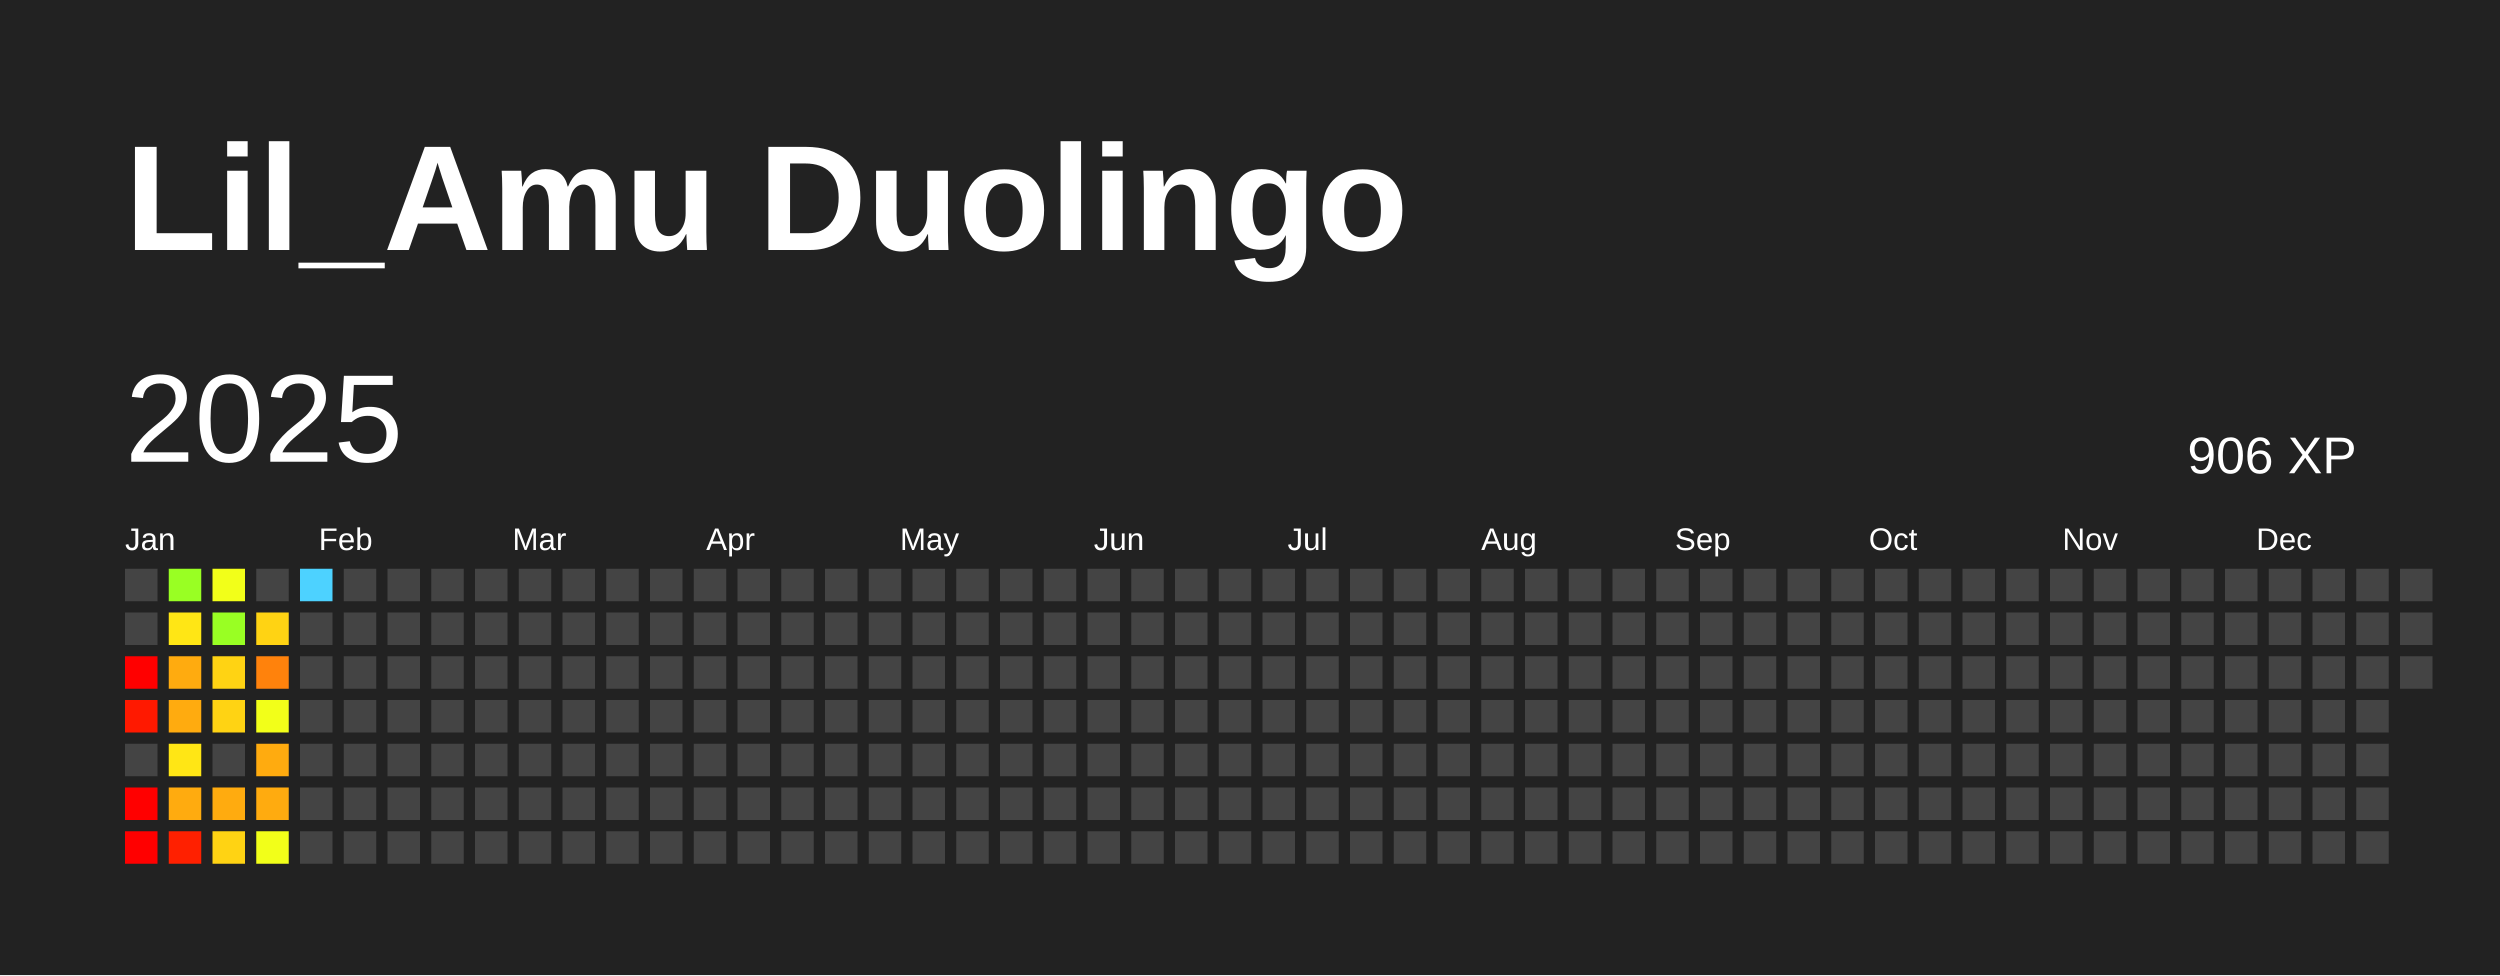
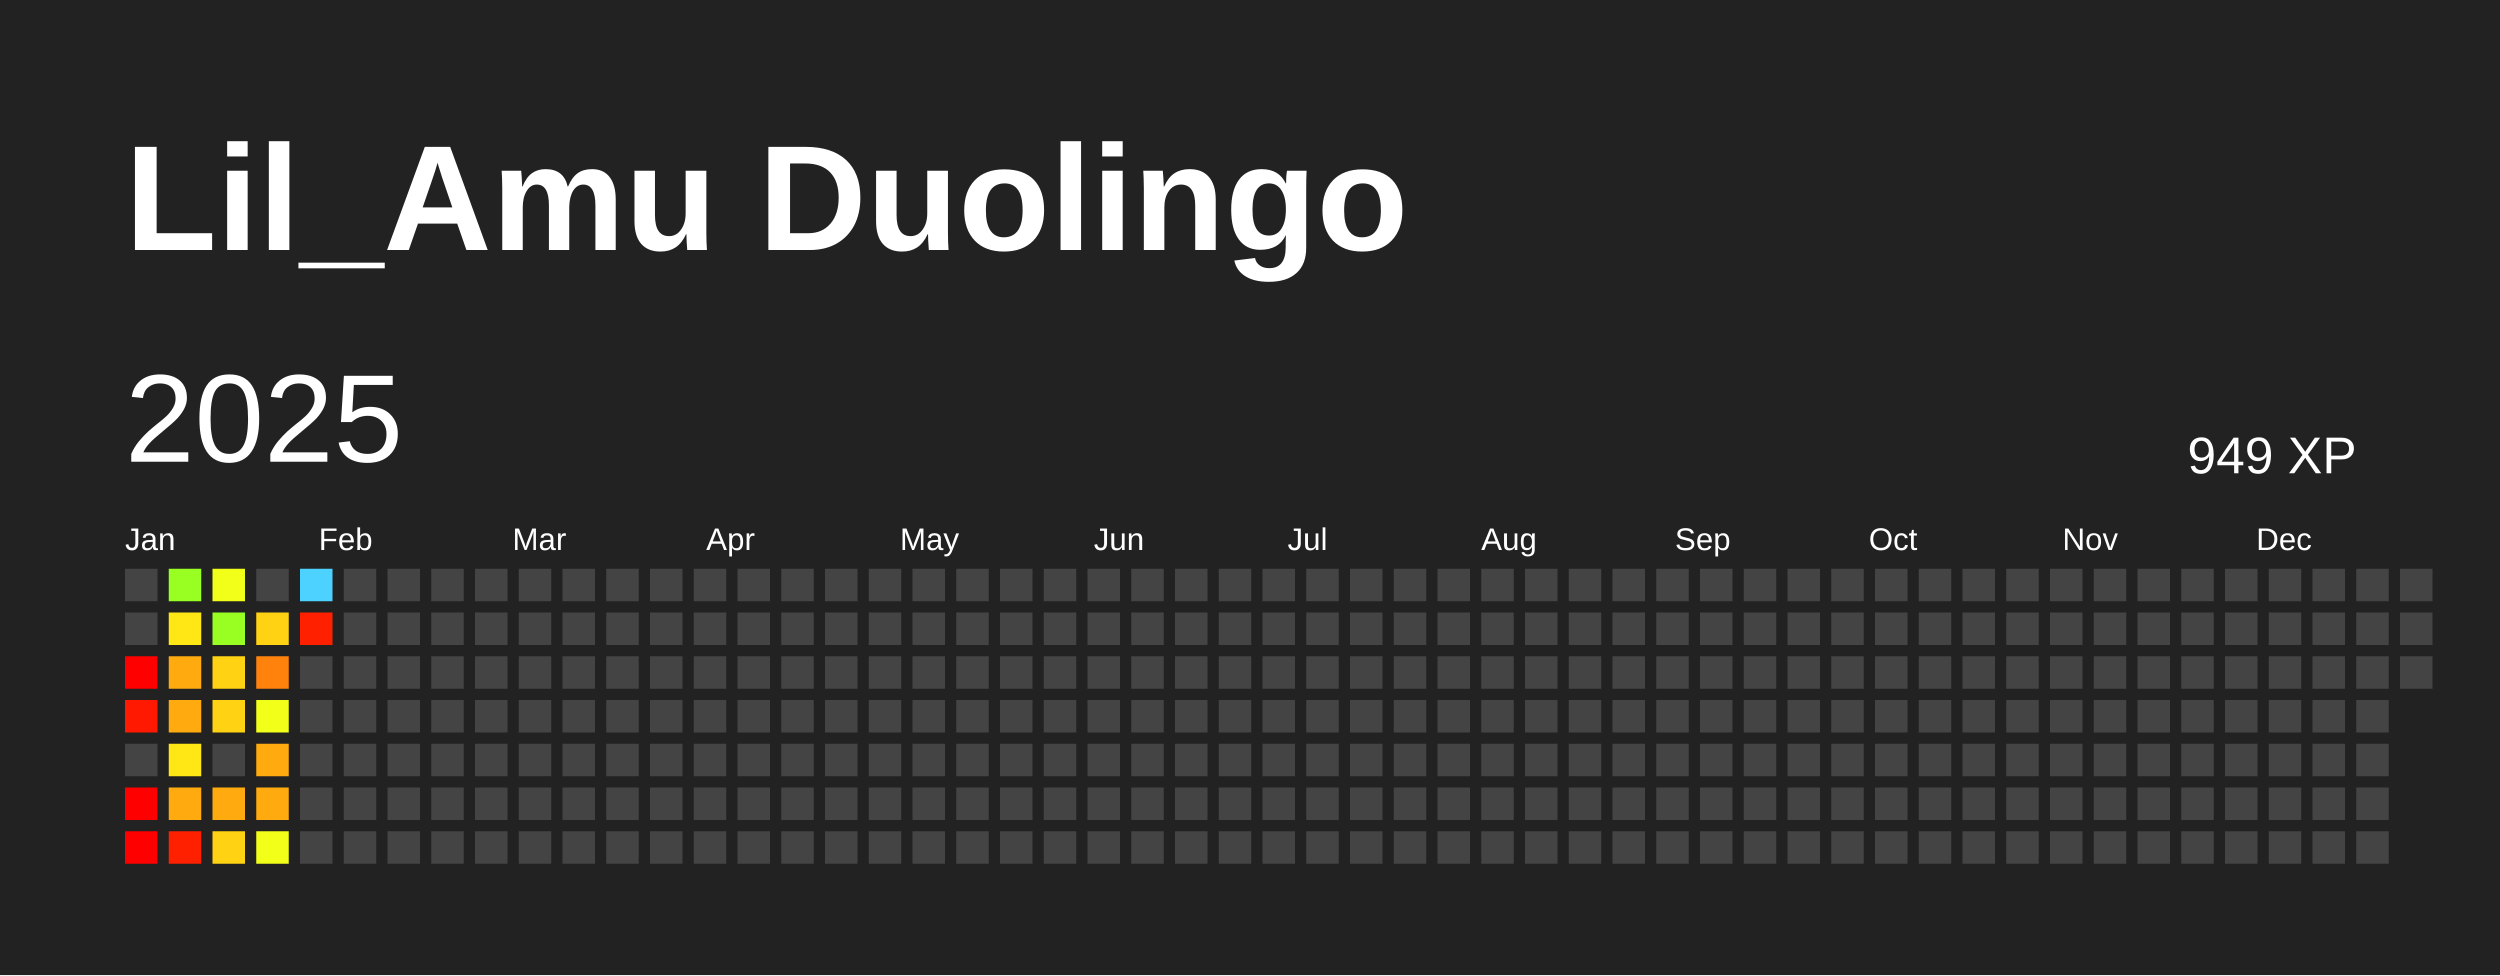
<svg xmlns="http://www.w3.org/2000/svg" baseProfile="full" height="78mm" version="1.1" viewBox="0,0,200,78" width="200mm">
  <defs />
  <rect fill="#222222" height="78" width="200" x="0" y="0" />
  <text fill="#FFFFFF" style="font-size:12px; font-family:Arial; font-weight:bold;" x="10" y="20">Lil_Amu Duolingo</text>
  <text dominant-baseline="hanging" fill="#FFFFFF" style="font-size:10.0px; font-family:Arial;" x="10" y="30">2025</text>
-   <text dominant-baseline="hanging" fill="#FFFFFF" style="font-size:4.125px; font-family:Arial;" x="175" y="35">906 XP</text>
+   <text dominant-baseline="hanging" fill="#FFFFFF" style="font-size:4.125px; font-family:Arial;" x="175" y="35">949 XP</text>
  <text fill="#FFFFFF" style="font-size:2.5px; font-family:Arial" x="10.0" y="44">Jan</text>
  <text fill="#FFFFFF" style="font-size:2.5px; font-family:Arial" x="25.5" y="44">Feb</text>
  <text fill="#FFFFFF" style="font-size:2.5px; font-family:Arial" x="41.0" y="44">Mar</text>
  <text fill="#FFFFFF" style="font-size:2.5px; font-family:Arial" x="56.5" y="44">Apr</text>
  <text fill="#FFFFFF" style="font-size:2.5px; font-family:Arial" x="72.0" y="44">May</text>
  <text fill="#FFFFFF" style="font-size:2.5px; font-family:Arial" x="87.5" y="44">Jun</text>
  <text fill="#FFFFFF" style="font-size:2.5px; font-family:Arial" x="103.0" y="44">Jul</text>
  <text fill="#FFFFFF" style="font-size:2.5px; font-family:Arial" x="118.5" y="44">Aug</text>
  <text fill="#FFFFFF" style="font-size:2.5px; font-family:Arial" x="134.0" y="44">Sep</text>
  <text fill="#FFFFFF" style="font-size:2.5px; font-family:Arial" x="149.5" y="44">Oct</text>
  <text fill="#FFFFFF" style="font-size:2.5px; font-family:Arial" x="165.0" y="44">Nov</text>
  <text fill="#FFFFFF" style="font-size:2.5px; font-family:Arial" x="180.5" y="44">Dec</text>
  <rect fill="#444444" height="2.6" width="2.6" x="10.0" y="45.5" />
  <rect fill="#444444" height="2.6" width="2.6" x="10.0" y="49.0" />
  <rect fill="red" height="2.6" width="2.6" x="10.0" y="52.5" />
  <rect fill="#ff1900" height="2.6" width="2.6" x="10.0" y="56.0" />
  <rect fill="#444444" height="2.6" width="2.6" x="10.0" y="59.5" />
  <rect fill="red" height="2.6" width="2.6" x="10.0" y="63.0" />
  <rect fill="red" height="2.6" width="2.6" x="10.0" y="66.5" />
  <rect fill="#99ff23" height="2.6" width="2.6" x="13.5" y="45.5" />
  <rect fill="#ffe615" height="2.6" width="2.6" x="13.5" y="49.0" />
  <rect fill="#ffab0f" height="2.6" width="2.6" x="13.5" y="52.5" />
  <rect fill="#ffab0f" height="2.6" width="2.6" x="13.5" y="56.0" />
  <rect fill="#ffe615" height="2.6" width="2.6" x="13.5" y="59.5" />
  <rect fill="#ffab0f" height="2.6" width="2.6" x="13.5" y="63.0" />
  <rect fill="#ff2000" height="2.6" width="2.6" x="13.5" y="66.5" />
  <rect fill="#f2ff19" height="2.6" width="2.6" x="17.0" y="45.5" />
  <rect fill="#99ff23" height="2.6" width="2.6" x="17.0" y="49.0" />
  <rect fill="#ffd313" height="2.6" width="2.6" x="17.0" y="52.5" />
  <rect fill="#ffd313" height="2.6" width="2.6" x="17.0" y="56.0" />
  <rect fill="#444444" height="2.6" width="2.6" x="17.0" y="59.5" />
  <rect fill="#ffab0f" height="2.6" width="2.6" x="17.0" y="63.0" />
  <rect fill="#ffd313" height="2.6" width="2.6" x="17.0" y="66.5" />
  <rect fill="#444444" height="2.6" width="2.6" x="20.5" y="45.5" />
  <rect fill="#ffd313" height="2.6" width="2.6" x="20.5" y="49.0" />
  <rect fill="#ff820c" height="2.6" width="2.6" x="20.5" y="52.5" />
  <rect fill="#f2ff19" height="2.6" width="2.6" x="20.5" y="56.0" />
  <rect fill="#ffab0f" height="2.6" width="2.6" x="20.5" y="59.5" />
  <rect fill="#ffab0f" height="2.6" width="2.6" x="20.5" y="63.0" />
  <rect fill="#f2ff19" height="2.6" width="2.6" x="20.5" y="66.5" />
  <rect fill="#4dd2ff" height="2.6" width="2.6" x="24.0" y="45.5" />
-   <rect fill="#444444" height="2.6" width="2.6" x="24.0" y="49.0" />
+   <rect fill="#ff2000" height="2.6" width="2.6" x="24.0" y="49.0" />
  <rect fill="#444444" height="2.6" width="2.6" x="24.0" y="52.5" />
  <rect fill="#444444" height="2.6" width="2.6" x="24.0" y="56.0" />
  <rect fill="#444444" height="2.6" width="2.6" x="24.0" y="59.5" />
  <rect fill="#444444" height="2.6" width="2.6" x="24.0" y="63.0" />
  <rect fill="#444444" height="2.6" width="2.6" x="24.0" y="66.5" />
  <rect fill="#444444" height="2.6" width="2.6" x="27.5" y="45.5" />
  <rect fill="#444444" height="2.6" width="2.6" x="27.5" y="49.0" />
  <rect fill="#444444" height="2.6" width="2.6" x="27.5" y="52.5" />
  <rect fill="#444444" height="2.6" width="2.6" x="27.5" y="56.0" />
  <rect fill="#444444" height="2.6" width="2.6" x="27.5" y="59.5" />
  <rect fill="#444444" height="2.6" width="2.6" x="27.5" y="63.0" />
  <rect fill="#444444" height="2.6" width="2.6" x="27.5" y="66.5" />
  <rect fill="#444444" height="2.6" width="2.6" x="31.0" y="45.5" />
  <rect fill="#444444" height="2.6" width="2.6" x="31.0" y="49.0" />
  <rect fill="#444444" height="2.6" width="2.6" x="31.0" y="52.5" />
  <rect fill="#444444" height="2.6" width="2.6" x="31.0" y="56.0" />
  <rect fill="#444444" height="2.6" width="2.6" x="31.0" y="59.5" />
  <rect fill="#444444" height="2.6" width="2.6" x="31.0" y="63.0" />
  <rect fill="#444444" height="2.6" width="2.6" x="31.0" y="66.5" />
  <rect fill="#444444" height="2.6" width="2.6" x="34.5" y="45.5" />
  <rect fill="#444444" height="2.6" width="2.6" x="34.5" y="49.0" />
  <rect fill="#444444" height="2.6" width="2.6" x="34.5" y="52.5" />
  <rect fill="#444444" height="2.6" width="2.6" x="34.5" y="56.0" />
  <rect fill="#444444" height="2.6" width="2.6" x="34.5" y="59.5" />
  <rect fill="#444444" height="2.6" width="2.6" x="34.5" y="63.0" />
  <rect fill="#444444" height="2.6" width="2.6" x="34.5" y="66.5" />
  <rect fill="#444444" height="2.6" width="2.6" x="38.0" y="45.5" />
  <rect fill="#444444" height="2.6" width="2.6" x="38.0" y="49.0" />
  <rect fill="#444444" height="2.6" width="2.6" x="38.0" y="52.5" />
  <rect fill="#444444" height="2.6" width="2.6" x="38.0" y="56.0" />
  <rect fill="#444444" height="2.6" width="2.6" x="38.0" y="59.5" />
  <rect fill="#444444" height="2.6" width="2.6" x="38.0" y="63.0" />
  <rect fill="#444444" height="2.6" width="2.6" x="38.0" y="66.5" />
  <rect fill="#444444" height="2.6" width="2.6" x="41.5" y="45.5" />
  <rect fill="#444444" height="2.6" width="2.6" x="41.5" y="49.0" />
  <rect fill="#444444" height="2.6" width="2.6" x="41.5" y="52.5" />
  <rect fill="#444444" height="2.6" width="2.6" x="41.5" y="56.0" />
  <rect fill="#444444" height="2.6" width="2.6" x="41.5" y="59.5" />
  <rect fill="#444444" height="2.6" width="2.6" x="41.5" y="63.0" />
  <rect fill="#444444" height="2.6" width="2.6" x="41.5" y="66.5" />
  <rect fill="#444444" height="2.6" width="2.6" x="45.0" y="45.5" />
  <rect fill="#444444" height="2.6" width="2.6" x="45.0" y="49.0" />
  <rect fill="#444444" height="2.6" width="2.6" x="45.0" y="52.5" />
  <rect fill="#444444" height="2.6" width="2.6" x="45.0" y="56.0" />
  <rect fill="#444444" height="2.6" width="2.6" x="45.0" y="59.5" />
  <rect fill="#444444" height="2.6" width="2.6" x="45.0" y="63.0" />
  <rect fill="#444444" height="2.6" width="2.6" x="45.0" y="66.5" />
  <rect fill="#444444" height="2.6" width="2.6" x="48.5" y="45.5" />
  <rect fill="#444444" height="2.6" width="2.6" x="48.5" y="49.0" />
  <rect fill="#444444" height="2.6" width="2.6" x="48.5" y="52.5" />
  <rect fill="#444444" height="2.6" width="2.6" x="48.5" y="56.0" />
  <rect fill="#444444" height="2.6" width="2.6" x="48.5" y="59.5" />
  <rect fill="#444444" height="2.6" width="2.6" x="48.5" y="63.0" />
  <rect fill="#444444" height="2.6" width="2.6" x="48.5" y="66.5" />
  <rect fill="#444444" height="2.6" width="2.6" x="52.0" y="45.5" />
  <rect fill="#444444" height="2.6" width="2.6" x="52.0" y="49.0" />
  <rect fill="#444444" height="2.6" width="2.6" x="52.0" y="52.5" />
  <rect fill="#444444" height="2.6" width="2.6" x="52.0" y="56.0" />
  <rect fill="#444444" height="2.6" width="2.6" x="52.0" y="59.5" />
  <rect fill="#444444" height="2.6" width="2.6" x="52.0" y="63.0" />
  <rect fill="#444444" height="2.6" width="2.6" x="52.0" y="66.5" />
  <rect fill="#444444" height="2.6" width="2.6" x="55.5" y="45.5" />
  <rect fill="#444444" height="2.6" width="2.6" x="55.5" y="49.0" />
  <rect fill="#444444" height="2.6" width="2.6" x="55.5" y="52.5" />
  <rect fill="#444444" height="2.6" width="2.6" x="55.5" y="56.0" />
  <rect fill="#444444" height="2.6" width="2.6" x="55.5" y="59.5" />
  <rect fill="#444444" height="2.6" width="2.6" x="55.5" y="63.0" />
  <rect fill="#444444" height="2.6" width="2.6" x="55.5" y="66.5" />
  <rect fill="#444444" height="2.6" width="2.6" x="59.0" y="45.5" />
  <rect fill="#444444" height="2.6" width="2.6" x="59.0" y="49.0" />
  <rect fill="#444444" height="2.6" width="2.6" x="59.0" y="52.5" />
  <rect fill="#444444" height="2.6" width="2.6" x="59.0" y="56.0" />
  <rect fill="#444444" height="2.6" width="2.6" x="59.0" y="59.5" />
  <rect fill="#444444" height="2.6" width="2.6" x="59.0" y="63.0" />
  <rect fill="#444444" height="2.6" width="2.6" x="59.0" y="66.5" />
  <rect fill="#444444" height="2.6" width="2.6" x="62.5" y="45.5" />
  <rect fill="#444444" height="2.6" width="2.6" x="62.5" y="49.0" />
  <rect fill="#444444" height="2.6" width="2.6" x="62.5" y="52.5" />
  <rect fill="#444444" height="2.6" width="2.6" x="62.5" y="56.0" />
  <rect fill="#444444" height="2.6" width="2.6" x="62.5" y="59.5" />
  <rect fill="#444444" height="2.6" width="2.6" x="62.5" y="63.0" />
  <rect fill="#444444" height="2.6" width="2.6" x="62.5" y="66.5" />
  <rect fill="#444444" height="2.6" width="2.6" x="66.0" y="45.5" />
  <rect fill="#444444" height="2.6" width="2.6" x="66.0" y="49.0" />
  <rect fill="#444444" height="2.6" width="2.6" x="66.0" y="52.5" />
  <rect fill="#444444" height="2.6" width="2.6" x="66.0" y="56.0" />
  <rect fill="#444444" height="2.6" width="2.6" x="66.0" y="59.5" />
  <rect fill="#444444" height="2.6" width="2.6" x="66.0" y="63.0" />
  <rect fill="#444444" height="2.6" width="2.6" x="66.0" y="66.5" />
  <rect fill="#444444" height="2.6" width="2.6" x="69.5" y="45.5" />
  <rect fill="#444444" height="2.6" width="2.6" x="69.5" y="49.0" />
  <rect fill="#444444" height="2.6" width="2.6" x="69.5" y="52.5" />
  <rect fill="#444444" height="2.6" width="2.6" x="69.5" y="56.0" />
  <rect fill="#444444" height="2.6" width="2.6" x="69.5" y="59.5" />
  <rect fill="#444444" height="2.6" width="2.6" x="69.5" y="63.0" />
  <rect fill="#444444" height="2.6" width="2.6" x="69.5" y="66.5" />
  <rect fill="#444444" height="2.6" width="2.6" x="73.0" y="45.5" />
  <rect fill="#444444" height="2.6" width="2.6" x="73.0" y="49.0" />
  <rect fill="#444444" height="2.6" width="2.6" x="73.0" y="52.5" />
  <rect fill="#444444" height="2.6" width="2.6" x="73.0" y="56.0" />
  <rect fill="#444444" height="2.6" width="2.6" x="73.0" y="59.5" />
  <rect fill="#444444" height="2.6" width="2.6" x="73.0" y="63.0" />
  <rect fill="#444444" height="2.6" width="2.6" x="73.0" y="66.5" />
  <rect fill="#444444" height="2.6" width="2.6" x="76.5" y="45.5" />
  <rect fill="#444444" height="2.6" width="2.6" x="76.5" y="49.0" />
  <rect fill="#444444" height="2.6" width="2.6" x="76.5" y="52.5" />
  <rect fill="#444444" height="2.6" width="2.6" x="76.5" y="56.0" />
  <rect fill="#444444" height="2.6" width="2.6" x="76.5" y="59.5" />
  <rect fill="#444444" height="2.6" width="2.6" x="76.5" y="63.0" />
  <rect fill="#444444" height="2.6" width="2.6" x="76.5" y="66.5" />
  <rect fill="#444444" height="2.6" width="2.6" x="80.0" y="45.5" />
  <rect fill="#444444" height="2.6" width="2.6" x="80.0" y="49.0" />
  <rect fill="#444444" height="2.6" width="2.6" x="80.0" y="52.5" />
  <rect fill="#444444" height="2.6" width="2.6" x="80.0" y="56.0" />
  <rect fill="#444444" height="2.6" width="2.6" x="80.0" y="59.5" />
  <rect fill="#444444" height="2.6" width="2.6" x="80.0" y="63.0" />
  <rect fill="#444444" height="2.6" width="2.6" x="80.0" y="66.5" />
  <rect fill="#444444" height="2.6" width="2.6" x="83.5" y="45.5" />
  <rect fill="#444444" height="2.6" width="2.6" x="83.5" y="49.0" />
  <rect fill="#444444" height="2.6" width="2.6" x="83.5" y="52.5" />
  <rect fill="#444444" height="2.6" width="2.6" x="83.5" y="56.0" />
  <rect fill="#444444" height="2.6" width="2.6" x="83.5" y="59.5" />
  <rect fill="#444444" height="2.6" width="2.6" x="83.5" y="63.0" />
  <rect fill="#444444" height="2.6" width="2.6" x="83.5" y="66.5" />
  <rect fill="#444444" height="2.6" width="2.6" x="87.0" y="45.5" />
  <rect fill="#444444" height="2.6" width="2.6" x="87.0" y="49.0" />
  <rect fill="#444444" height="2.6" width="2.6" x="87.0" y="52.5" />
  <rect fill="#444444" height="2.6" width="2.6" x="87.0" y="56.0" />
  <rect fill="#444444" height="2.6" width="2.6" x="87.0" y="59.5" />
  <rect fill="#444444" height="2.6" width="2.6" x="87.0" y="63.0" />
  <rect fill="#444444" height="2.6" width="2.6" x="87.0" y="66.5" />
  <rect fill="#444444" height="2.6" width="2.6" x="90.5" y="45.5" />
  <rect fill="#444444" height="2.6" width="2.6" x="90.5" y="49.0" />
  <rect fill="#444444" height="2.6" width="2.6" x="90.5" y="52.5" />
  <rect fill="#444444" height="2.6" width="2.6" x="90.5" y="56.0" />
  <rect fill="#444444" height="2.6" width="2.6" x="90.5" y="59.5" />
  <rect fill="#444444" height="2.6" width="2.6" x="90.5" y="63.0" />
  <rect fill="#444444" height="2.6" width="2.6" x="90.5" y="66.5" />
  <rect fill="#444444" height="2.6" width="2.6" x="94.0" y="45.5" />
  <rect fill="#444444" height="2.6" width="2.6" x="94.0" y="49.0" />
  <rect fill="#444444" height="2.6" width="2.6" x="94.0" y="52.5" />
  <rect fill="#444444" height="2.6" width="2.6" x="94.0" y="56.0" />
  <rect fill="#444444" height="2.6" width="2.6" x="94.0" y="59.5" />
  <rect fill="#444444" height="2.6" width="2.6" x="94.0" y="63.0" />
  <rect fill="#444444" height="2.6" width="2.6" x="94.0" y="66.5" />
  <rect fill="#444444" height="2.6" width="2.6" x="97.5" y="45.5" />
  <rect fill="#444444" height="2.6" width="2.6" x="97.5" y="49.0" />
  <rect fill="#444444" height="2.6" width="2.6" x="97.5" y="52.5" />
  <rect fill="#444444" height="2.6" width="2.6" x="97.5" y="56.0" />
  <rect fill="#444444" height="2.6" width="2.6" x="97.5" y="59.5" />
  <rect fill="#444444" height="2.6" width="2.6" x="97.5" y="63.0" />
  <rect fill="#444444" height="2.6" width="2.6" x="97.5" y="66.5" />
  <rect fill="#444444" height="2.6" width="2.6" x="101.0" y="45.5" />
  <rect fill="#444444" height="2.6" width="2.6" x="101.0" y="49.0" />
  <rect fill="#444444" height="2.6" width="2.6" x="101.0" y="52.5" />
  <rect fill="#444444" height="2.6" width="2.6" x="101.0" y="56.0" />
  <rect fill="#444444" height="2.6" width="2.6" x="101.0" y="59.5" />
  <rect fill="#444444" height="2.6" width="2.6" x="101.0" y="63.0" />
  <rect fill="#444444" height="2.6" width="2.6" x="101.0" y="66.5" />
  <rect fill="#444444" height="2.6" width="2.6" x="104.5" y="45.5" />
  <rect fill="#444444" height="2.6" width="2.6" x="104.5" y="49.0" />
  <rect fill="#444444" height="2.6" width="2.6" x="104.5" y="52.5" />
  <rect fill="#444444" height="2.6" width="2.6" x="104.5" y="56.0" />
  <rect fill="#444444" height="2.6" width="2.6" x="104.5" y="59.5" />
  <rect fill="#444444" height="2.6" width="2.6" x="104.5" y="63.0" />
  <rect fill="#444444" height="2.6" width="2.6" x="104.5" y="66.5" />
  <rect fill="#444444" height="2.6" width="2.6" x="108.0" y="45.5" />
  <rect fill="#444444" height="2.6" width="2.6" x="108.0" y="49.0" />
  <rect fill="#444444" height="2.6" width="2.6" x="108.0" y="52.5" />
  <rect fill="#444444" height="2.6" width="2.6" x="108.0" y="56.0" />
  <rect fill="#444444" height="2.6" width="2.6" x="108.0" y="59.5" />
  <rect fill="#444444" height="2.6" width="2.6" x="108.0" y="63.0" />
  <rect fill="#444444" height="2.6" width="2.6" x="108.0" y="66.5" />
  <rect fill="#444444" height="2.6" width="2.6" x="111.5" y="45.5" />
  <rect fill="#444444" height="2.6" width="2.6" x="111.5" y="49.0" />
  <rect fill="#444444" height="2.6" width="2.6" x="111.5" y="52.5" />
  <rect fill="#444444" height="2.6" width="2.6" x="111.5" y="56.0" />
  <rect fill="#444444" height="2.6" width="2.6" x="111.5" y="59.5" />
  <rect fill="#444444" height="2.6" width="2.6" x="111.5" y="63.0" />
  <rect fill="#444444" height="2.6" width="2.6" x="111.5" y="66.5" />
  <rect fill="#444444" height="2.6" width="2.6" x="115.0" y="45.5" />
  <rect fill="#444444" height="2.6" width="2.6" x="115.0" y="49.0" />
  <rect fill="#444444" height="2.6" width="2.6" x="115.0" y="52.5" />
  <rect fill="#444444" height="2.6" width="2.6" x="115.0" y="56.0" />
  <rect fill="#444444" height="2.6" width="2.6" x="115.0" y="59.5" />
  <rect fill="#444444" height="2.6" width="2.6" x="115.0" y="63.0" />
  <rect fill="#444444" height="2.6" width="2.6" x="115.0" y="66.5" />
  <rect fill="#444444" height="2.6" width="2.6" x="118.5" y="45.5" />
  <rect fill="#444444" height="2.6" width="2.6" x="118.5" y="49.0" />
  <rect fill="#444444" height="2.6" width="2.6" x="118.5" y="52.5" />
  <rect fill="#444444" height="2.6" width="2.6" x="118.5" y="56.0" />
  <rect fill="#444444" height="2.6" width="2.6" x="118.5" y="59.5" />
  <rect fill="#444444" height="2.6" width="2.6" x="118.5" y="63.0" />
  <rect fill="#444444" height="2.6" width="2.6" x="118.5" y="66.5" />
  <rect fill="#444444" height="2.6" width="2.6" x="122.0" y="45.5" />
  <rect fill="#444444" height="2.6" width="2.6" x="122.0" y="49.0" />
  <rect fill="#444444" height="2.6" width="2.6" x="122.0" y="52.5" />
  <rect fill="#444444" height="2.6" width="2.6" x="122.0" y="56.0" />
  <rect fill="#444444" height="2.6" width="2.6" x="122.0" y="59.5" />
  <rect fill="#444444" height="2.6" width="2.6" x="122.0" y="63.0" />
  <rect fill="#444444" height="2.6" width="2.6" x="122.0" y="66.5" />
  <rect fill="#444444" height="2.6" width="2.6" x="125.5" y="45.5" />
  <rect fill="#444444" height="2.6" width="2.6" x="125.5" y="49.0" />
  <rect fill="#444444" height="2.6" width="2.6" x="125.5" y="52.5" />
  <rect fill="#444444" height="2.6" width="2.6" x="125.5" y="56.0" />
  <rect fill="#444444" height="2.6" width="2.6" x="125.5" y="59.5" />
  <rect fill="#444444" height="2.6" width="2.6" x="125.5" y="63.0" />
  <rect fill="#444444" height="2.6" width="2.6" x="125.5" y="66.5" />
  <rect fill="#444444" height="2.6" width="2.6" x="129.0" y="45.5" />
  <rect fill="#444444" height="2.6" width="2.6" x="129.0" y="49.0" />
  <rect fill="#444444" height="2.6" width="2.6" x="129.0" y="52.5" />
  <rect fill="#444444" height="2.6" width="2.6" x="129.0" y="56.0" />
  <rect fill="#444444" height="2.6" width="2.6" x="129.0" y="59.5" />
  <rect fill="#444444" height="2.6" width="2.6" x="129.0" y="63.0" />
  <rect fill="#444444" height="2.6" width="2.6" x="129.0" y="66.5" />
  <rect fill="#444444" height="2.6" width="2.6" x="132.5" y="45.5" />
  <rect fill="#444444" height="2.6" width="2.6" x="132.5" y="49.0" />
  <rect fill="#444444" height="2.6" width="2.6" x="132.5" y="52.5" />
  <rect fill="#444444" height="2.6" width="2.6" x="132.5" y="56.0" />
  <rect fill="#444444" height="2.6" width="2.6" x="132.5" y="59.5" />
  <rect fill="#444444" height="2.6" width="2.6" x="132.5" y="63.0" />
  <rect fill="#444444" height="2.6" width="2.6" x="132.5" y="66.5" />
  <rect fill="#444444" height="2.6" width="2.6" x="136.0" y="45.5" />
  <rect fill="#444444" height="2.6" width="2.6" x="136.0" y="49.0" />
  <rect fill="#444444" height="2.6" width="2.6" x="136.0" y="52.5" />
  <rect fill="#444444" height="2.6" width="2.6" x="136.0" y="56.0" />
  <rect fill="#444444" height="2.6" width="2.6" x="136.0" y="59.5" />
  <rect fill="#444444" height="2.6" width="2.6" x="136.0" y="63.0" />
  <rect fill="#444444" height="2.6" width="2.6" x="136.0" y="66.5" />
  <rect fill="#444444" height="2.6" width="2.6" x="139.5" y="45.5" />
  <rect fill="#444444" height="2.6" width="2.6" x="139.5" y="49.0" />
  <rect fill="#444444" height="2.6" width="2.6" x="139.5" y="52.5" />
  <rect fill="#444444" height="2.6" width="2.6" x="139.5" y="56.0" />
  <rect fill="#444444" height="2.6" width="2.6" x="139.5" y="59.5" />
  <rect fill="#444444" height="2.6" width="2.6" x="139.5" y="63.0" />
  <rect fill="#444444" height="2.6" width="2.6" x="139.5" y="66.5" />
  <rect fill="#444444" height="2.6" width="2.6" x="143.0" y="45.5" />
  <rect fill="#444444" height="2.6" width="2.6" x="143.0" y="49.0" />
  <rect fill="#444444" height="2.6" width="2.6" x="143.0" y="52.5" />
  <rect fill="#444444" height="2.6" width="2.6" x="143.0" y="56.0" />
  <rect fill="#444444" height="2.6" width="2.6" x="143.0" y="59.5" />
  <rect fill="#444444" height="2.6" width="2.6" x="143.0" y="63.0" />
  <rect fill="#444444" height="2.6" width="2.6" x="143.0" y="66.5" />
  <rect fill="#444444" height="2.6" width="2.6" x="146.5" y="45.5" />
  <rect fill="#444444" height="2.6" width="2.6" x="146.5" y="49.0" />
  <rect fill="#444444" height="2.6" width="2.6" x="146.5" y="52.5" />
  <rect fill="#444444" height="2.6" width="2.6" x="146.5" y="56.0" />
  <rect fill="#444444" height="2.6" width="2.6" x="146.5" y="59.5" />
  <rect fill="#444444" height="2.6" width="2.6" x="146.5" y="63.0" />
  <rect fill="#444444" height="2.6" width="2.6" x="146.5" y="66.5" />
  <rect fill="#444444" height="2.6" width="2.6" x="150.0" y="45.5" />
  <rect fill="#444444" height="2.6" width="2.6" x="150.0" y="49.0" />
  <rect fill="#444444" height="2.6" width="2.6" x="150.0" y="52.5" />
  <rect fill="#444444" height="2.6" width="2.6" x="150.0" y="56.0" />
  <rect fill="#444444" height="2.6" width="2.6" x="150.0" y="59.5" />
  <rect fill="#444444" height="2.6" width="2.6" x="150.0" y="63.0" />
  <rect fill="#444444" height="2.6" width="2.6" x="150.0" y="66.5" />
  <rect fill="#444444" height="2.6" width="2.6" x="153.5" y="45.5" />
  <rect fill="#444444" height="2.6" width="2.6" x="153.5" y="49.0" />
  <rect fill="#444444" height="2.6" width="2.6" x="153.5" y="52.5" />
  <rect fill="#444444" height="2.6" width="2.6" x="153.5" y="56.0" />
  <rect fill="#444444" height="2.6" width="2.6" x="153.5" y="59.5" />
  <rect fill="#444444" height="2.6" width="2.6" x="153.5" y="63.0" />
  <rect fill="#444444" height="2.6" width="2.6" x="153.5" y="66.5" />
  <rect fill="#444444" height="2.6" width="2.6" x="157.0" y="45.5" />
  <rect fill="#444444" height="2.6" width="2.6" x="157.0" y="49.0" />
  <rect fill="#444444" height="2.6" width="2.6" x="157.0" y="52.5" />
  <rect fill="#444444" height="2.6" width="2.6" x="157.0" y="56.0" />
  <rect fill="#444444" height="2.6" width="2.6" x="157.0" y="59.5" />
  <rect fill="#444444" height="2.6" width="2.6" x="157.0" y="63.0" />
  <rect fill="#444444" height="2.6" width="2.6" x="157.0" y="66.5" />
  <rect fill="#444444" height="2.6" width="2.6" x="160.5" y="45.5" />
  <rect fill="#444444" height="2.6" width="2.6" x="160.5" y="49.0" />
  <rect fill="#444444" height="2.6" width="2.6" x="160.5" y="52.5" />
  <rect fill="#444444" height="2.6" width="2.6" x="160.5" y="56.0" />
  <rect fill="#444444" height="2.6" width="2.6" x="160.5" y="59.5" />
  <rect fill="#444444" height="2.6" width="2.6" x="160.5" y="63.0" />
  <rect fill="#444444" height="2.6" width="2.6" x="160.5" y="66.5" />
  <rect fill="#444444" height="2.6" width="2.6" x="164.0" y="45.5" />
  <rect fill="#444444" height="2.6" width="2.6" x="164.0" y="49.0" />
  <rect fill="#444444" height="2.6" width="2.6" x="164.0" y="52.5" />
  <rect fill="#444444" height="2.6" width="2.6" x="164.0" y="56.0" />
  <rect fill="#444444" height="2.6" width="2.6" x="164.0" y="59.5" />
  <rect fill="#444444" height="2.6" width="2.6" x="164.0" y="63.0" />
  <rect fill="#444444" height="2.6" width="2.6" x="164.0" y="66.5" />
  <rect fill="#444444" height="2.6" width="2.6" x="167.5" y="45.5" />
  <rect fill="#444444" height="2.6" width="2.6" x="167.5" y="49.0" />
  <rect fill="#444444" height="2.6" width="2.6" x="167.5" y="52.5" />
  <rect fill="#444444" height="2.6" width="2.6" x="167.5" y="56.0" />
  <rect fill="#444444" height="2.6" width="2.6" x="167.5" y="59.5" />
  <rect fill="#444444" height="2.6" width="2.6" x="167.5" y="63.0" />
  <rect fill="#444444" height="2.6" width="2.6" x="167.5" y="66.5" />
  <rect fill="#444444" height="2.6" width="2.6" x="171.0" y="45.5" />
  <rect fill="#444444" height="2.6" width="2.6" x="171.0" y="49.0" />
  <rect fill="#444444" height="2.6" width="2.6" x="171.0" y="52.5" />
  <rect fill="#444444" height="2.6" width="2.6" x="171.0" y="56.0" />
  <rect fill="#444444" height="2.6" width="2.6" x="171.0" y="59.5" />
  <rect fill="#444444" height="2.6" width="2.6" x="171.0" y="63.0" />
  <rect fill="#444444" height="2.6" width="2.6" x="171.0" y="66.5" />
  <rect fill="#444444" height="2.6" width="2.6" x="174.5" y="45.5" />
  <rect fill="#444444" height="2.6" width="2.6" x="174.5" y="49.0" />
  <rect fill="#444444" height="2.6" width="2.6" x="174.5" y="52.5" />
  <rect fill="#444444" height="2.6" width="2.6" x="174.5" y="56.0" />
  <rect fill="#444444" height="2.6" width="2.6" x="174.5" y="59.5" />
  <rect fill="#444444" height="2.6" width="2.6" x="174.5" y="63.0" />
  <rect fill="#444444" height="2.6" width="2.6" x="174.5" y="66.5" />
  <rect fill="#444444" height="2.6" width="2.6" x="178.0" y="45.5" />
  <rect fill="#444444" height="2.6" width="2.6" x="178.0" y="49.0" />
  <rect fill="#444444" height="2.6" width="2.6" x="178.0" y="52.5" />
  <rect fill="#444444" height="2.6" width="2.6" x="178.0" y="56.0" />
  <rect fill="#444444" height="2.6" width="2.6" x="178.0" y="59.5" />
  <rect fill="#444444" height="2.6" width="2.6" x="178.0" y="63.0" />
  <rect fill="#444444" height="2.6" width="2.6" x="178.0" y="66.5" />
  <rect fill="#444444" height="2.6" width="2.6" x="181.5" y="45.5" />
  <rect fill="#444444" height="2.6" width="2.6" x="181.5" y="49.0" />
  <rect fill="#444444" height="2.6" width="2.6" x="181.5" y="52.5" />
  <rect fill="#444444" height="2.6" width="2.6" x="181.5" y="56.0" />
  <rect fill="#444444" height="2.6" width="2.6" x="181.5" y="59.5" />
  <rect fill="#444444" height="2.6" width="2.6" x="181.5" y="63.0" />
  <rect fill="#444444" height="2.6" width="2.6" x="181.5" y="66.5" />
  <rect fill="#444444" height="2.6" width="2.6" x="185.0" y="45.5" />
  <rect fill="#444444" height="2.6" width="2.6" x="185.0" y="49.0" />
  <rect fill="#444444" height="2.6" width="2.6" x="185.0" y="52.5" />
  <rect fill="#444444" height="2.6" width="2.6" x="185.0" y="56.0" />
  <rect fill="#444444" height="2.6" width="2.6" x="185.0" y="59.5" />
  <rect fill="#444444" height="2.6" width="2.6" x="185.0" y="63.0" />
  <rect fill="#444444" height="2.6" width="2.6" x="185.0" y="66.5" />
  <rect fill="#444444" height="2.6" width="2.6" x="188.5" y="45.5" />
  <rect fill="#444444" height="2.6" width="2.6" x="188.5" y="49.0" />
  <rect fill="#444444" height="2.6" width="2.6" x="188.5" y="52.5" />
  <rect fill="#444444" height="2.6" width="2.6" x="188.5" y="56.0" />
  <rect fill="#444444" height="2.6" width="2.6" x="188.5" y="59.5" />
  <rect fill="#444444" height="2.6" width="2.6" x="188.5" y="63.0" />
  <rect fill="#444444" height="2.6" width="2.6" x="188.5" y="66.5" />
  <rect fill="#444444" height="2.6" width="2.6" x="192.0" y="45.5" />
  <rect fill="#444444" height="2.6" width="2.6" x="192.0" y="49.0" />
  <rect fill="#444444" height="2.6" width="2.6" x="192.0" y="52.5" />
</svg>
